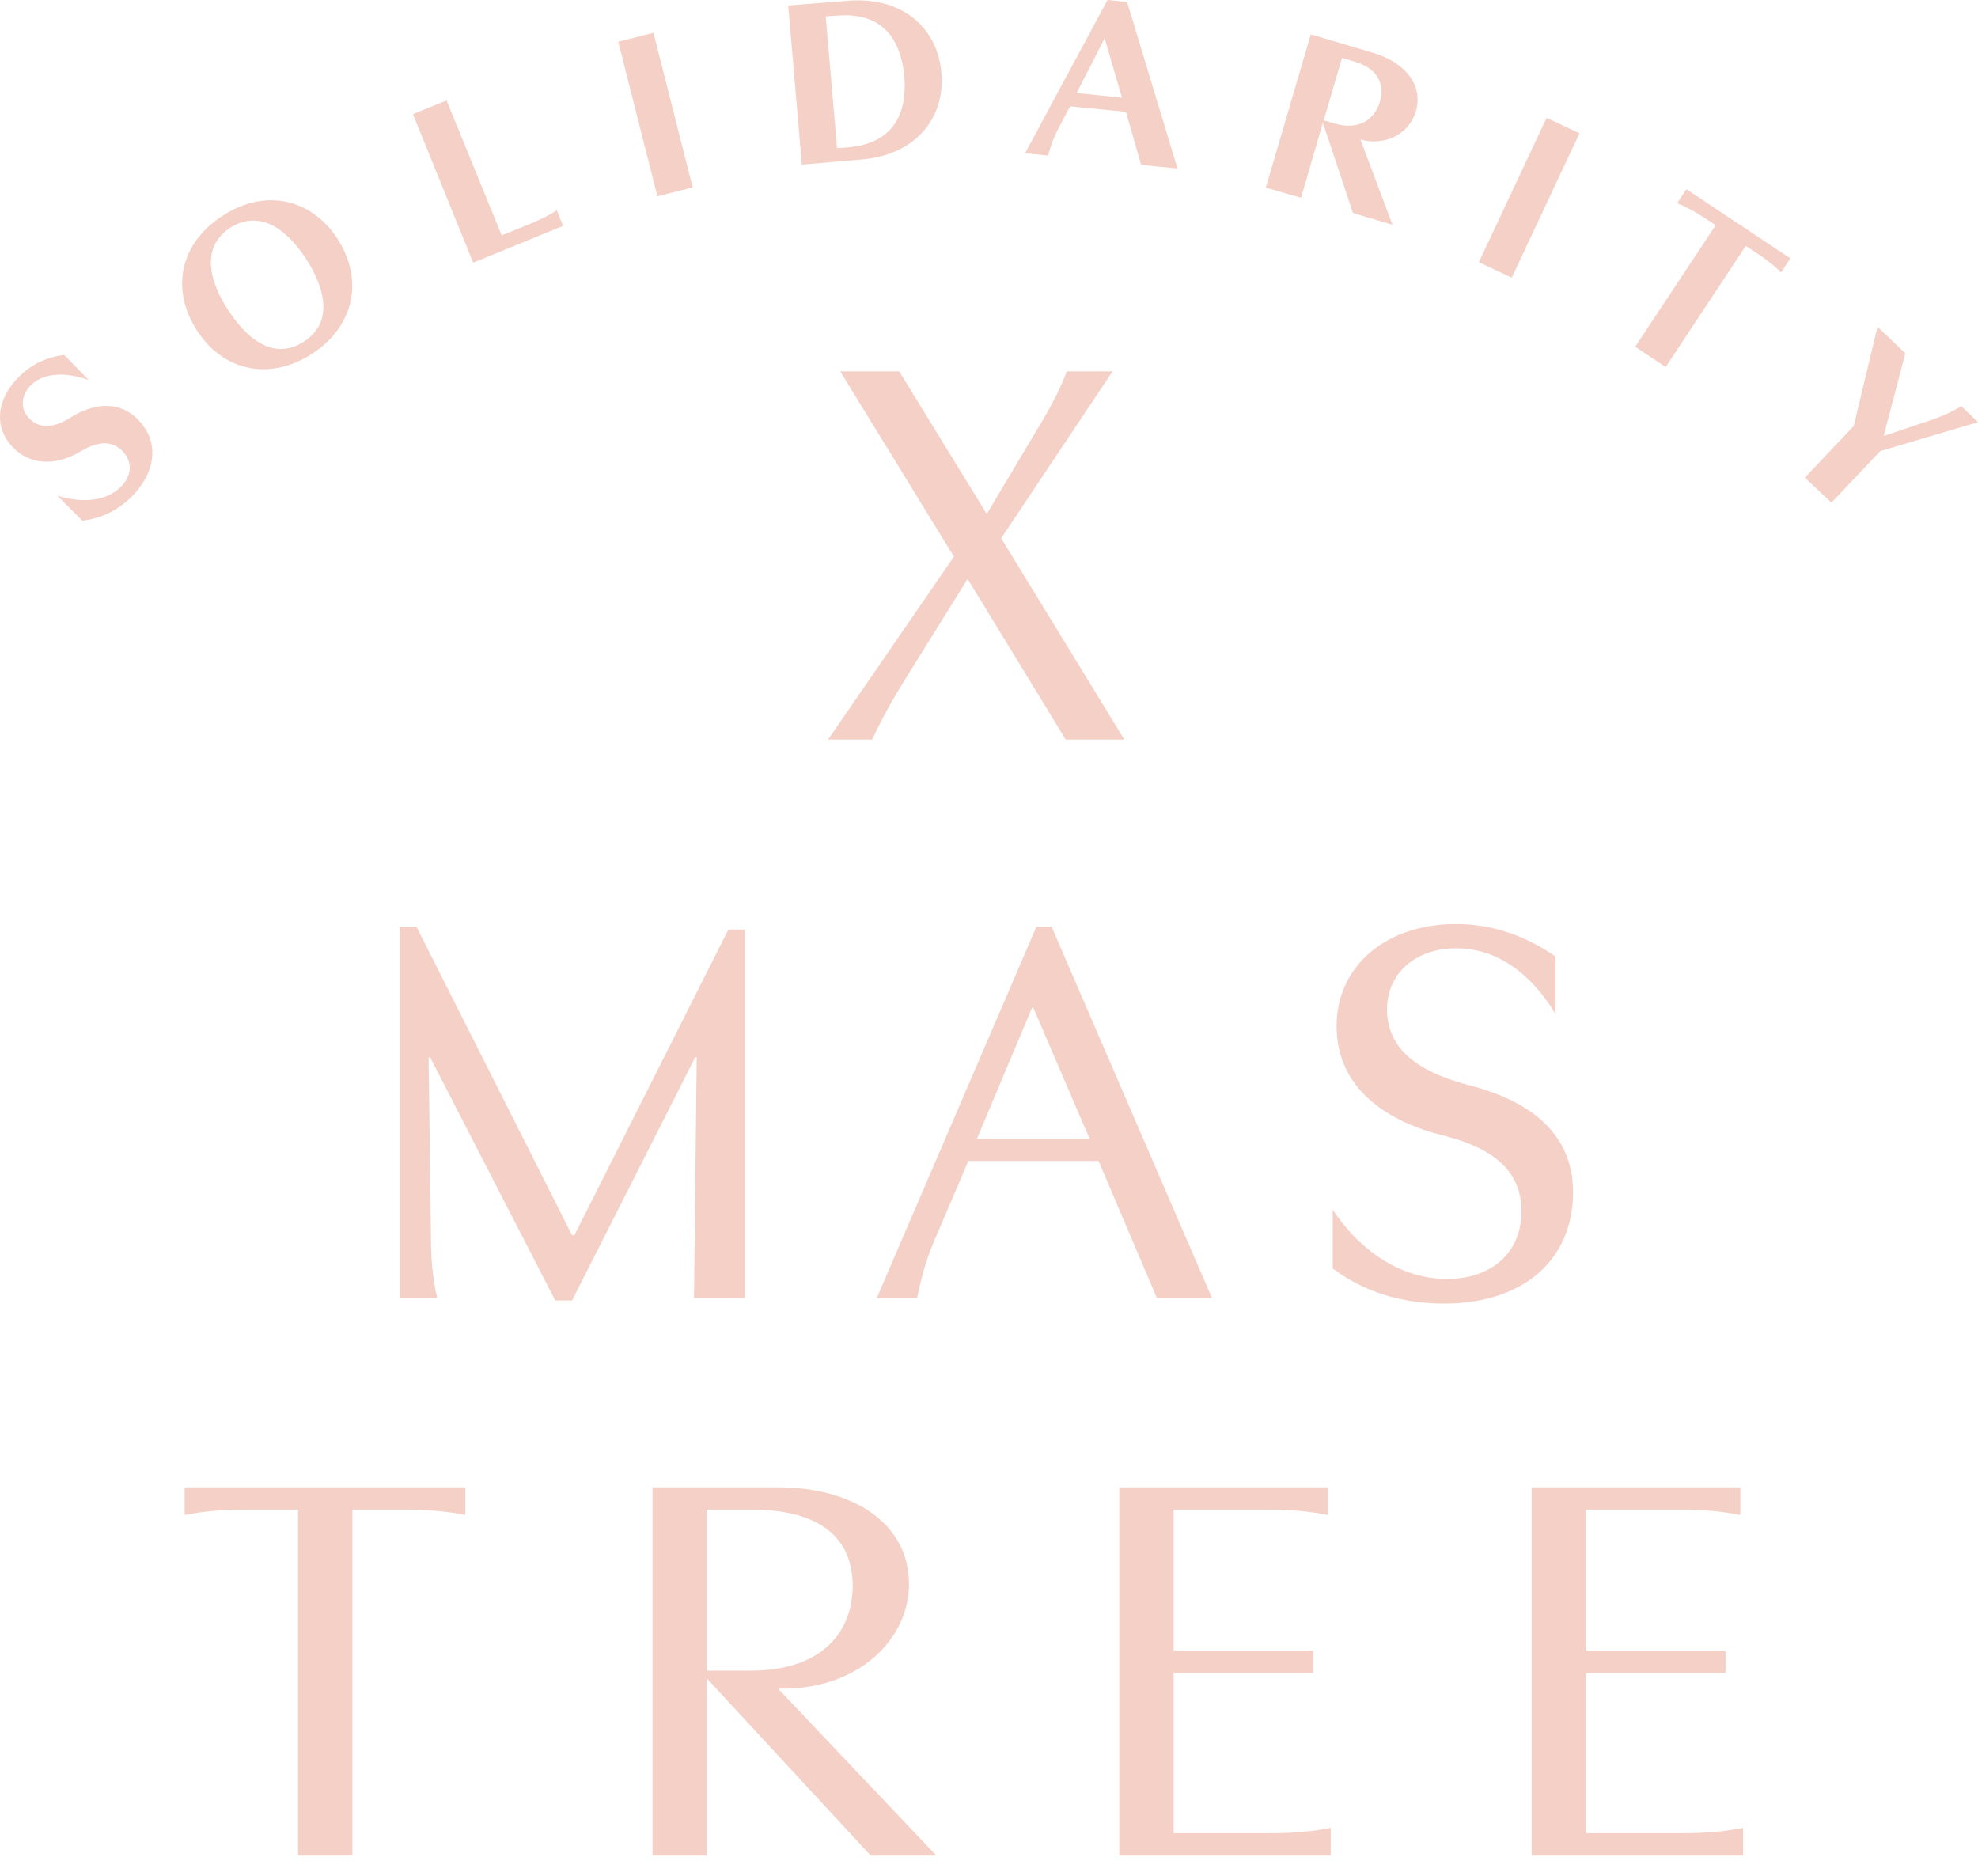
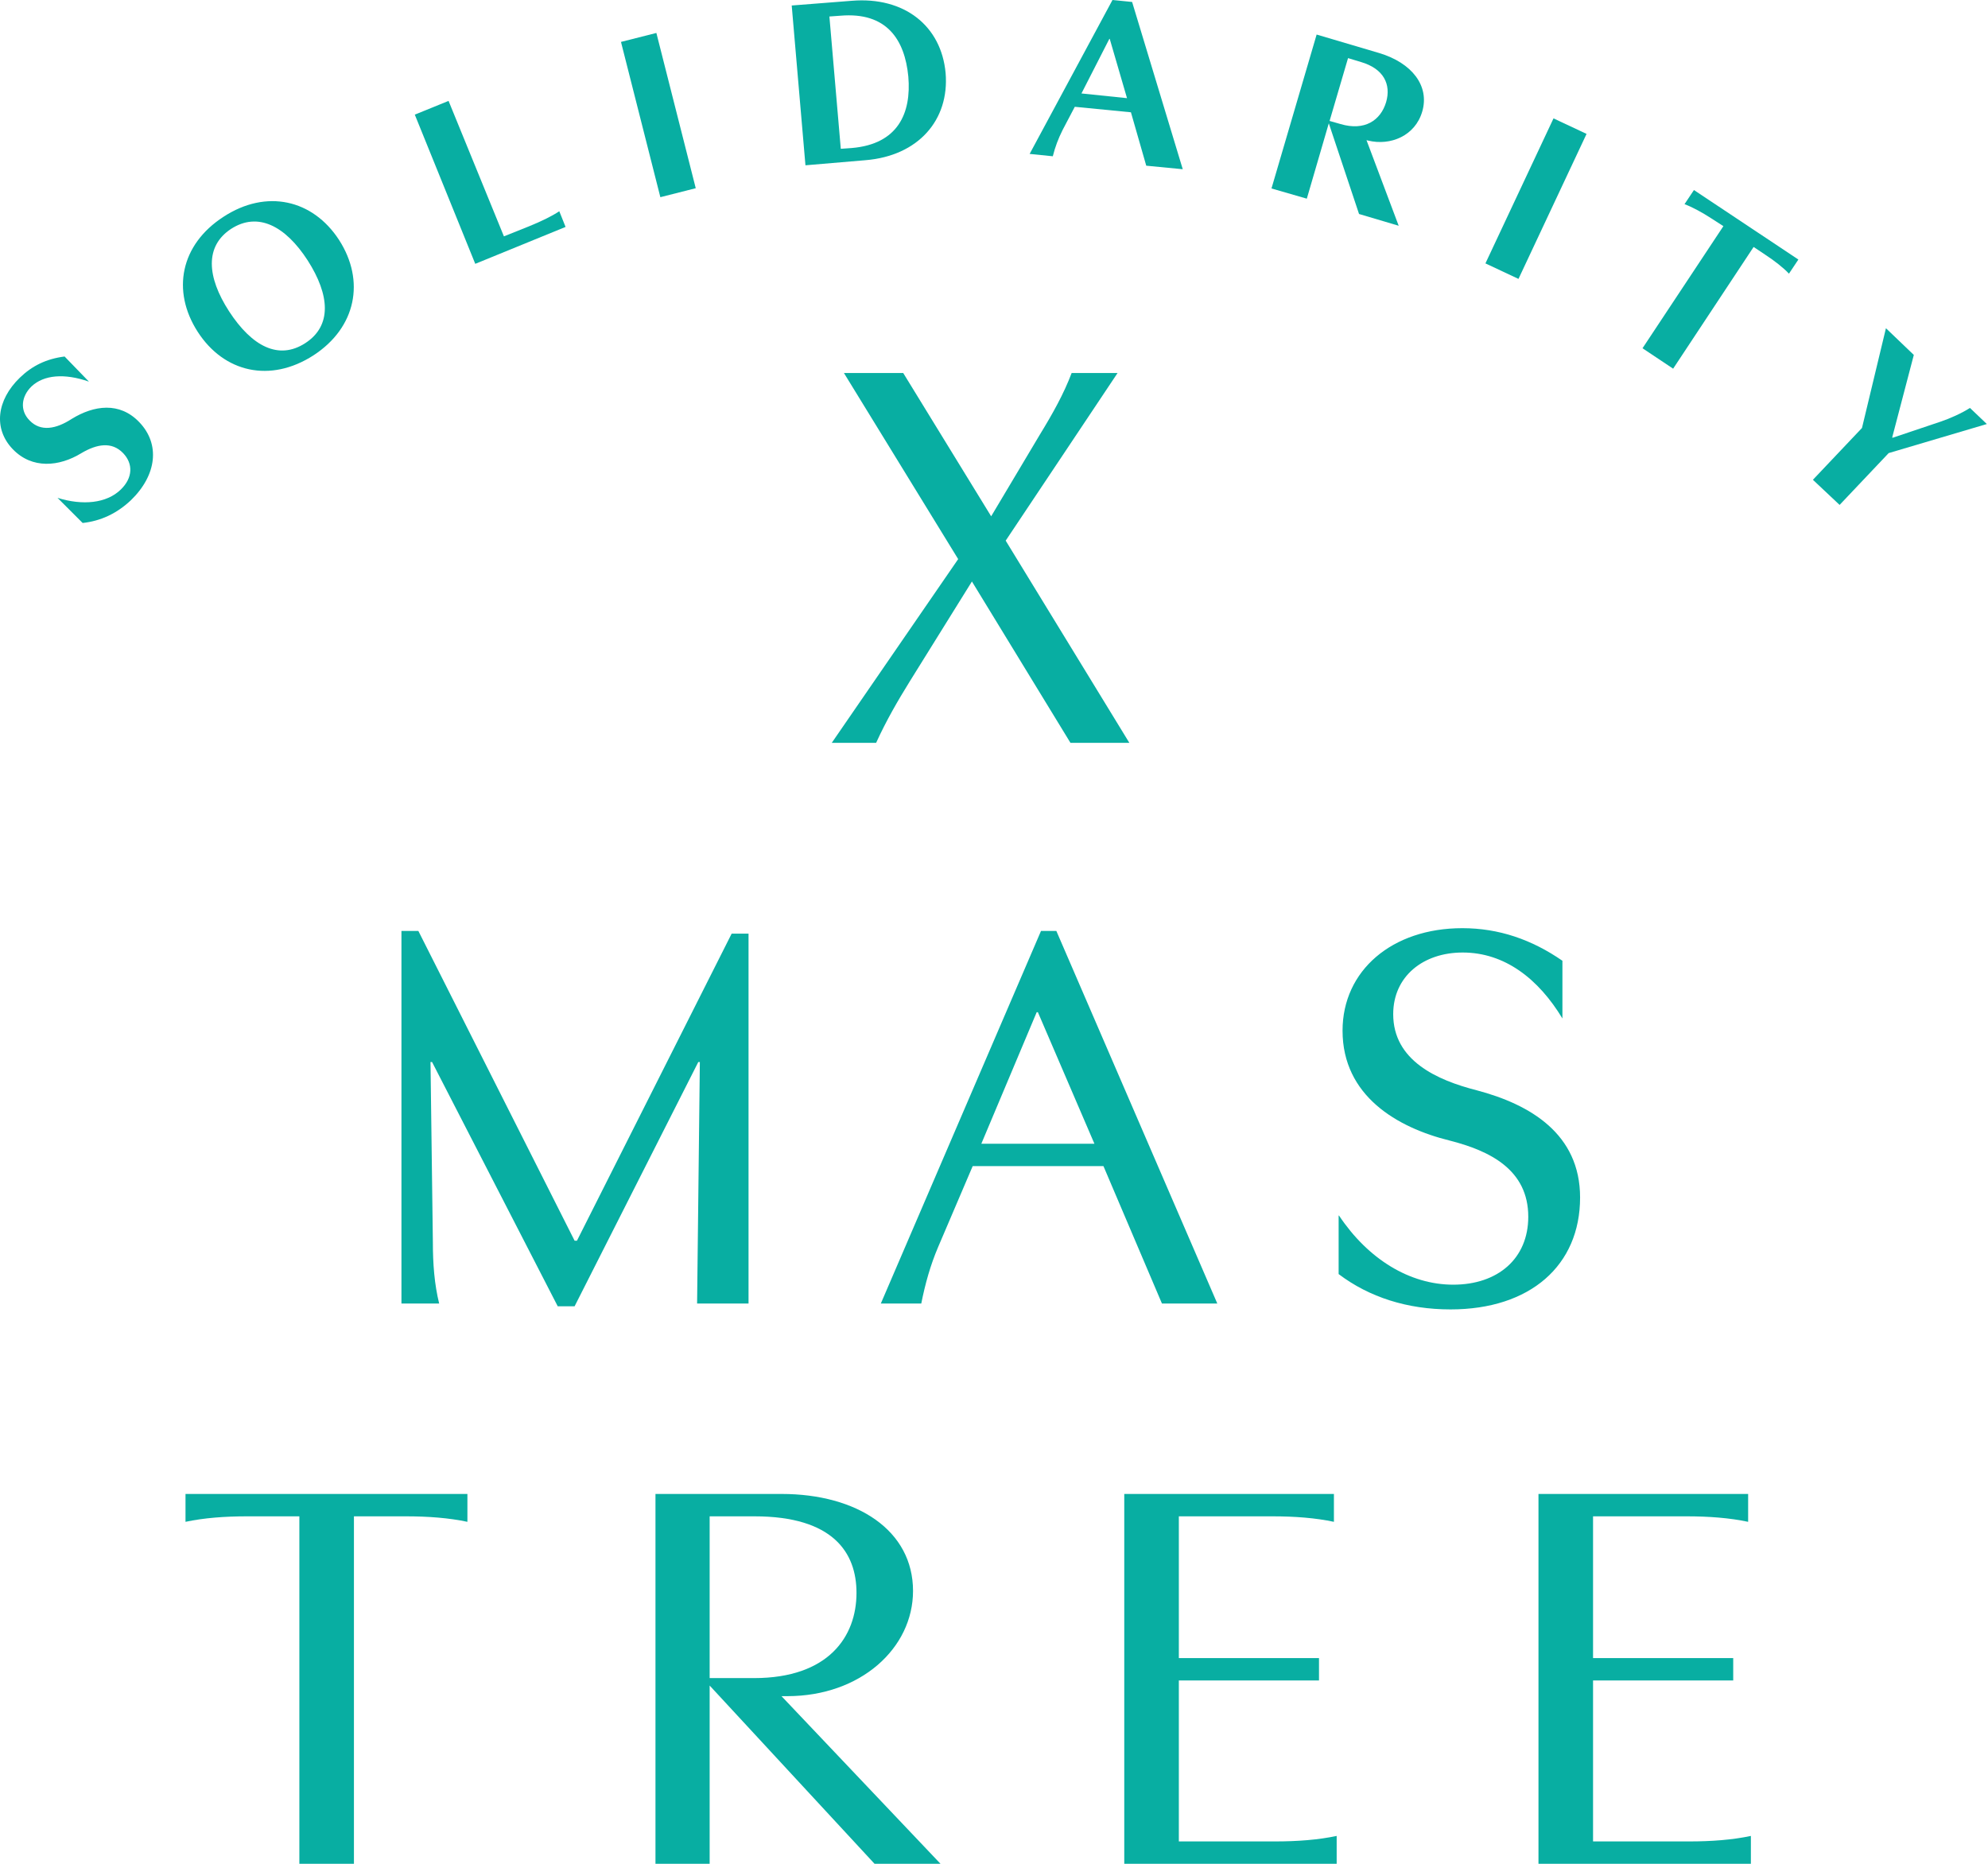
- <svg xmlns="http://www.w3.org/2000/svg" width="77" height="73" viewBox="0 0 77 73" fill="none">
-   <path d="M37.134 21.668L32.707 14.455H35.004L38.413 20.009L40.299 16.844C40.801 16.022 41.227 15.262 41.532 14.455H43.312L38.975 20.952L43.769 28.789H41.486L37.667 22.535L35.263 26.4C34.791 27.16 34.35 27.921 33.954 28.789H32.235L37.134 21.668Z" fill="#F5D0C6" />
-   <path d="M22.269 48.082H22.36L28.355 36.183H29.009V50.517H27.016L27.122 41.159H27.062L22.269 50.623H21.614L16.745 41.159H16.684L16.776 48.128C16.776 48.995 16.837 49.771 17.019 50.517H15.558V36.077H16.213L22.269 48.082Z" fill="#F5D0C6" />
-   <path d="M40.177 39.226L38.032 44.324H42.414L40.223 39.226H40.177ZM40.938 36.077L47.176 50.517H45.031L42.764 45.191H37.697L36.358 48.325C36.054 49.041 35.856 49.756 35.704 50.517H34.136L40.345 36.077H40.938Z" fill="#F5D0C6" />
-   <path d="M51.894 47.108C53.02 48.797 54.633 49.786 56.322 49.786C58.041 49.786 59.228 48.782 59.228 47.154C59.228 45.328 57.737 44.598 56.185 44.202C54.146 43.7 52.031 42.468 52.031 39.942C52.031 37.614 53.948 35.97 56.672 35.97C58.087 35.97 59.365 36.412 60.552 37.233V39.47C59.623 37.933 58.315 36.914 56.687 36.914C55.15 36.914 53.994 37.842 53.994 39.303C53.994 41.098 55.683 41.859 57.235 42.255C59.304 42.802 61.236 43.944 61.236 46.408C61.236 49.041 59.304 50.745 56.215 50.745C54.541 50.745 53.066 50.273 51.879 49.376V47.108H51.894Z" fill="#F5D0C6" />
-   <path d="M13.717 72.23H11.602V58.764H9.578C8.711 58.764 7.904 58.825 7.189 58.977V57.896H18.114V58.977C17.399 58.825 16.593 58.764 15.725 58.764H13.717V72.23Z" fill="#F5D0C6" />
-   <path d="M29.237 58.764H27.503V65.033H29.222C32.113 65.033 33.193 63.42 33.193 61.731C33.193 60.179 32.296 58.764 29.237 58.764ZM30.287 57.896C33.224 57.896 35.384 59.311 35.384 61.655C35.384 63.876 33.346 65.733 30.515 65.733H30.287L36.45 72.23H33.893L27.503 65.322V72.23H25.403V57.896H30.287Z" fill="#F5D0C6" />
-   <path d="M43.571 72.23V57.896H51.696V58.977C50.981 58.825 50.175 58.764 49.307 58.764H45.686V64.257H51.118V65.124H45.686V71.362H49.414C50.281 71.362 51.087 71.302 51.803 71.149V72.23H43.571Z" fill="#F5D0C6" />
-   <path d="M59.623 72.23V57.896H67.749V58.977C67.034 58.825 66.227 58.764 65.36 58.764H61.739V64.257H67.171V65.124H61.739V71.362H65.466C66.334 71.362 67.14 71.302 67.855 71.149V72.23H59.623Z" fill="#F5D0C6" />
-   <path d="M2.229 19.294C3.203 19.598 4.131 19.507 4.679 18.974C5.151 18.518 5.166 17.97 4.77 17.559C4.329 17.103 3.751 17.209 3.157 17.559C2.29 18.092 1.24 18.183 0.495 17.407C-0.266 16.616 -0.129 15.505 0.768 14.638C1.24 14.181 1.788 13.907 2.503 13.816L3.446 14.79C2.488 14.455 1.697 14.531 1.225 14.972C0.829 15.353 0.753 15.901 1.149 16.296C1.575 16.737 2.168 16.631 2.777 16.235C3.644 15.703 4.633 15.566 5.394 16.357C6.216 17.209 6.079 18.411 5.074 19.385C4.527 19.902 3.903 20.191 3.203 20.267L2.229 19.294Z" fill="#F5D0C6" />
-   <path d="M11.922 10.088C11.054 8.749 9.989 8.201 8.955 8.871C7.935 9.54 8.011 10.727 8.878 12.066C9.761 13.42 10.796 13.968 11.83 13.298C12.865 12.629 12.789 11.442 11.922 10.088ZM13.139 9.297C14.158 10.879 13.808 12.69 12.15 13.77C10.476 14.85 8.681 14.44 7.661 12.857C6.642 11.275 6.992 9.479 8.665 8.399C10.324 7.319 12.119 7.729 13.139 9.297Z" fill="#F5D0C6" />
-   <path d="M16.075 4.443L17.384 3.91L19.529 9.16L20.518 8.764C21.005 8.566 21.431 8.353 21.675 8.186L21.918 8.794L18.419 10.225L16.075 4.443Z" fill="#F5D0C6" />
-   <path d="M25.438 1.277L24.066 1.624L25.592 7.642L26.964 7.294L25.438 1.277Z" fill="#F5D0C6" />
-   <path d="M32.585 5.767L33.011 5.736C34.806 5.584 35.324 4.382 35.202 2.967C35.065 1.537 34.365 0.456 32.57 0.609L32.144 0.639L32.585 5.767ZM33.011 0.03C35.05 -0.137 36.48 1.004 36.648 2.83C36.8 4.656 35.582 6.041 33.543 6.208L31.215 6.406L30.683 0.213L33.011 0.03Z" fill="#F5D0C6" />
-   <path d="M42.993 1.506L41.912 3.621L43.677 3.804L43.008 1.506H42.993ZM43.875 0.076L45.838 6.558L44.423 6.421L43.83 4.352L41.654 4.139L41.182 5.036C41.015 5.371 40.893 5.691 40.801 6.056L39.904 5.965L43.114 0L43.875 0.076Z" fill="#F5D0C6" />
-   <path d="M52.746 2.404L52.243 2.252L51.528 4.686L51.954 4.808C52.883 5.082 53.506 4.671 53.719 3.956C53.917 3.271 53.628 2.663 52.746 2.404ZM53.446 2.054C54.724 2.435 55.408 3.332 55.119 4.321C54.845 5.265 53.887 5.66 53.02 5.447L52.959 5.432L54.206 8.749L52.669 8.293L51.498 4.778L50.646 7.699L49.276 7.304L51.026 1.339L53.446 2.054Z" fill="#F5D0C6" />
-   <path d="M60.206 4.588L57.568 10.207L58.849 10.809L61.487 5.189L60.206 4.588Z" fill="#F5D0C6" />
-   <path d="M64.842 14.288L63.655 13.497L66.79 8.764L66.318 8.46C65.968 8.232 65.573 8.019 65.283 7.912L65.649 7.365L69.696 10.058L69.331 10.605C69.118 10.377 68.768 10.103 68.418 9.875L67.961 9.571L64.842 14.288Z" fill="#F5D0C6" />
-   <path d="M74.17 13.755L73.333 16.95L73.348 16.965L75.204 16.341C75.57 16.22 76.041 16.007 76.346 15.809L77 16.433L73.196 17.559L71.294 19.567L70.259 18.593L72.161 16.585L73.089 12.72L74.17 13.755Z" fill="#F5D0C6" />
+ <svg xmlns="http://www.w3.org/2000/svg" width="192" height="180" viewBox="0 0 192 180" fill="none">
+   <path d="M92.54 53.996L81.506 36.023H87.232L95.726 49.863L100.427 41.976C101.679 39.929 102.741 38.033 103.499 36.023H107.935L97.129 52.214L109.073 71.742H103.385L93.868 56.158L87.876 65.789C86.701 67.685 85.601 69.581 84.615 71.742H80.331L92.54 53.996Z" fill="#08AEA2" />
+   <path d="M55.495 119.823H55.722L70.662 90.17H72.293V125.89H67.325L67.591 102.57H67.439L55.495 126.155H53.864L41.73 102.57H41.578L41.806 119.936C41.806 122.098 41.958 124.032 42.413 125.89H38.772V89.905H40.403L55.495 119.823Z" fill="#08AEA2" />
+   <path d="M100.124 97.754L94.777 110.457H105.698L100.238 97.754H100.124ZM102.02 89.905L117.566 125.89H112.22L106.57 112.618H93.943L90.606 120.429C89.848 122.212 89.355 123.994 88.976 125.89H85.07L100.541 89.905H102.02Z" fill="#08AEA2" />
+   <path d="M129.322 117.396C132.128 121.605 136.147 124.07 140.356 124.07C144.641 124.07 147.599 121.567 147.599 117.51C147.599 112.96 143.883 111.14 140.015 110.154C134.934 108.903 129.663 105.831 129.663 99.537C129.663 93.735 134.441 89.64 141.229 89.64C144.755 89.64 147.94 90.74 150.898 92.787V98.361C148.585 94.531 145.324 91.991 141.266 91.991C137.437 91.991 134.555 94.304 134.555 97.944C134.555 102.418 138.764 104.314 142.632 105.3C147.789 106.665 152.604 109.509 152.604 115.652C152.604 122.212 147.789 126.459 140.091 126.459C135.92 126.459 132.242 125.283 129.284 123.046V117.396H129.322Z" fill="#08AEA2" />
+   <path d="M34.183 180H28.912V146.442H23.869C21.708 146.442 19.698 146.594 17.916 146.973V144.281H45.142V146.973C43.359 146.594 41.35 146.442 39.188 146.442H34.183V180Z" fill="#08AEA2" />
+   <path d="M72.861 146.442H68.538V162.065H72.823C80.028 162.065 82.72 158.045 82.72 153.836C82.72 149.969 80.483 146.442 72.861 146.442ZM75.477 144.281C82.796 144.281 88.18 147.807 88.18 153.647C88.18 159.183 83.099 163.809 76.046 163.809H75.477L90.834 180H84.464L68.538 162.785V180H63.305V144.281H75.477Z" fill="#08AEA2" />
+   <path d="M108.581 180V144.281H128.829V146.973C127.047 146.594 125.038 146.442 122.876 146.442H113.852V160.131H127.388V162.292H113.852V177.839H123.142C125.303 177.839 127.313 177.687 129.095 177.308V180H108.581Z" fill="#08AEA2" />
+   <path d="M148.585 180V144.281H168.834V146.973C167.051 146.594 165.042 146.442 162.88 146.442H153.856V160.131H167.393V162.292H153.856V177.839H163.146C165.307 177.839 167.317 177.687 169.099 177.308V180H148.585Z" fill="#08AEA2" />
+   <path d="M5.555 48.081C7.982 48.839 10.295 48.611 11.66 47.284C12.835 46.147 12.873 44.782 11.887 43.758C10.788 42.62 9.347 42.886 7.868 43.758C5.707 45.085 3.09 45.313 1.232 43.379C-0.664 41.407 -0.322 38.639 1.915 36.477C3.09 35.34 4.455 34.657 6.238 34.43L8.589 36.857C6.2 36.023 4.228 36.212 3.052 37.312C2.067 38.26 1.877 39.625 2.863 40.611C3.925 41.71 5.403 41.445 6.92 40.459C9.082 39.132 11.546 38.791 13.442 40.762C15.49 42.886 15.149 45.881 12.646 48.308C11.281 49.597 9.726 50.318 7.982 50.508L5.555 48.081Z" fill="#08AEA2" />
+   <path d="M29.709 25.139C27.548 21.803 24.894 20.438 22.315 22.106C19.775 23.774 19.964 26.732 22.126 30.069C24.325 33.444 26.904 34.809 29.482 33.14C32.06 31.472 31.871 28.514 29.709 25.139ZM32.743 23.168C35.283 27.111 34.411 31.623 30.278 34.316C26.107 37.008 21.633 35.984 19.092 32.041C16.552 28.097 17.424 23.623 21.595 20.93C25.728 18.238 30.202 19.262 32.743 23.168Z" fill="#08AEA2" />
+   <path d="M40.061 11.071L43.322 9.744L48.668 22.826L51.133 21.84C52.346 21.347 53.408 20.816 54.015 20.399L54.622 21.916L45.9 25.48L40.061 11.071Z" fill="#08AEA2" />
+   <path d="M63.392 3.182L59.974 4.048L63.777 19.044L67.195 18.177L63.392 3.182Z" fill="#08AEA2" />
+   <path d="M81.203 14.371L82.265 14.295C86.739 13.916 88.028 10.921 87.725 7.394C87.384 3.83 85.639 1.138 81.165 1.517L80.103 1.593L81.203 14.371ZM82.265 0.076C87.346 -0.341 90.91 2.503 91.327 7.053C91.706 11.603 88.673 15.054 83.592 15.471L77.79 15.964L76.463 0.531L82.265 0.076Z" fill="#08AEA2" />
+   <path d="M107.14 3.754L104.447 9.025L108.846 9.48L107.177 3.754H107.14ZM109.339 0.19L114.23 16.343L110.704 16.002L109.225 10.845L103.803 10.314L102.627 12.551C102.21 13.385 101.907 14.182 101.679 15.092L99.442 14.864L107.443 0L109.339 0.19Z" fill="#08AEA2" />
+   <path d="M131.445 5.991L130.193 5.612L128.411 11.679L129.473 11.982C131.786 12.665 133.341 11.641 133.872 9.859C134.365 8.153 133.644 6.636 131.445 5.991ZM133.189 5.119C136.374 6.067 138.081 8.304 137.36 10.769C136.678 13.12 134.289 14.106 132.127 13.575L131.976 13.537L135.085 21.803L131.255 20.666L128.335 11.906L126.212 19.187L122.799 18.201L127.16 3.337L133.189 5.119Z" fill="#08AEA2" />
+   <path d="M150.037 11.433L143.462 25.437L146.654 26.936L153.229 12.931L150.037 11.433Z" fill="#08AEA2" />
+   <path d="M161.59 35.606L158.632 33.634L166.444 21.841L165.268 21.083C164.396 20.514 163.41 19.983 162.69 19.718L163.6 18.353L173.686 25.065L172.776 26.43C172.245 25.861 171.373 25.178 170.501 24.61L169.363 23.851L161.59 35.606Z" fill="#08AEA2" />
+   <path d="M184.835 34.278L182.749 42.241L182.787 42.279L187.413 40.724C188.323 40.42 189.499 39.89 190.257 39.397L191.888 40.951L182.408 43.757L177.668 48.763L175.09 46.336L179.83 41.331L182.143 31.699L184.835 34.278Z" fill="#08AEA2" />
</svg>
